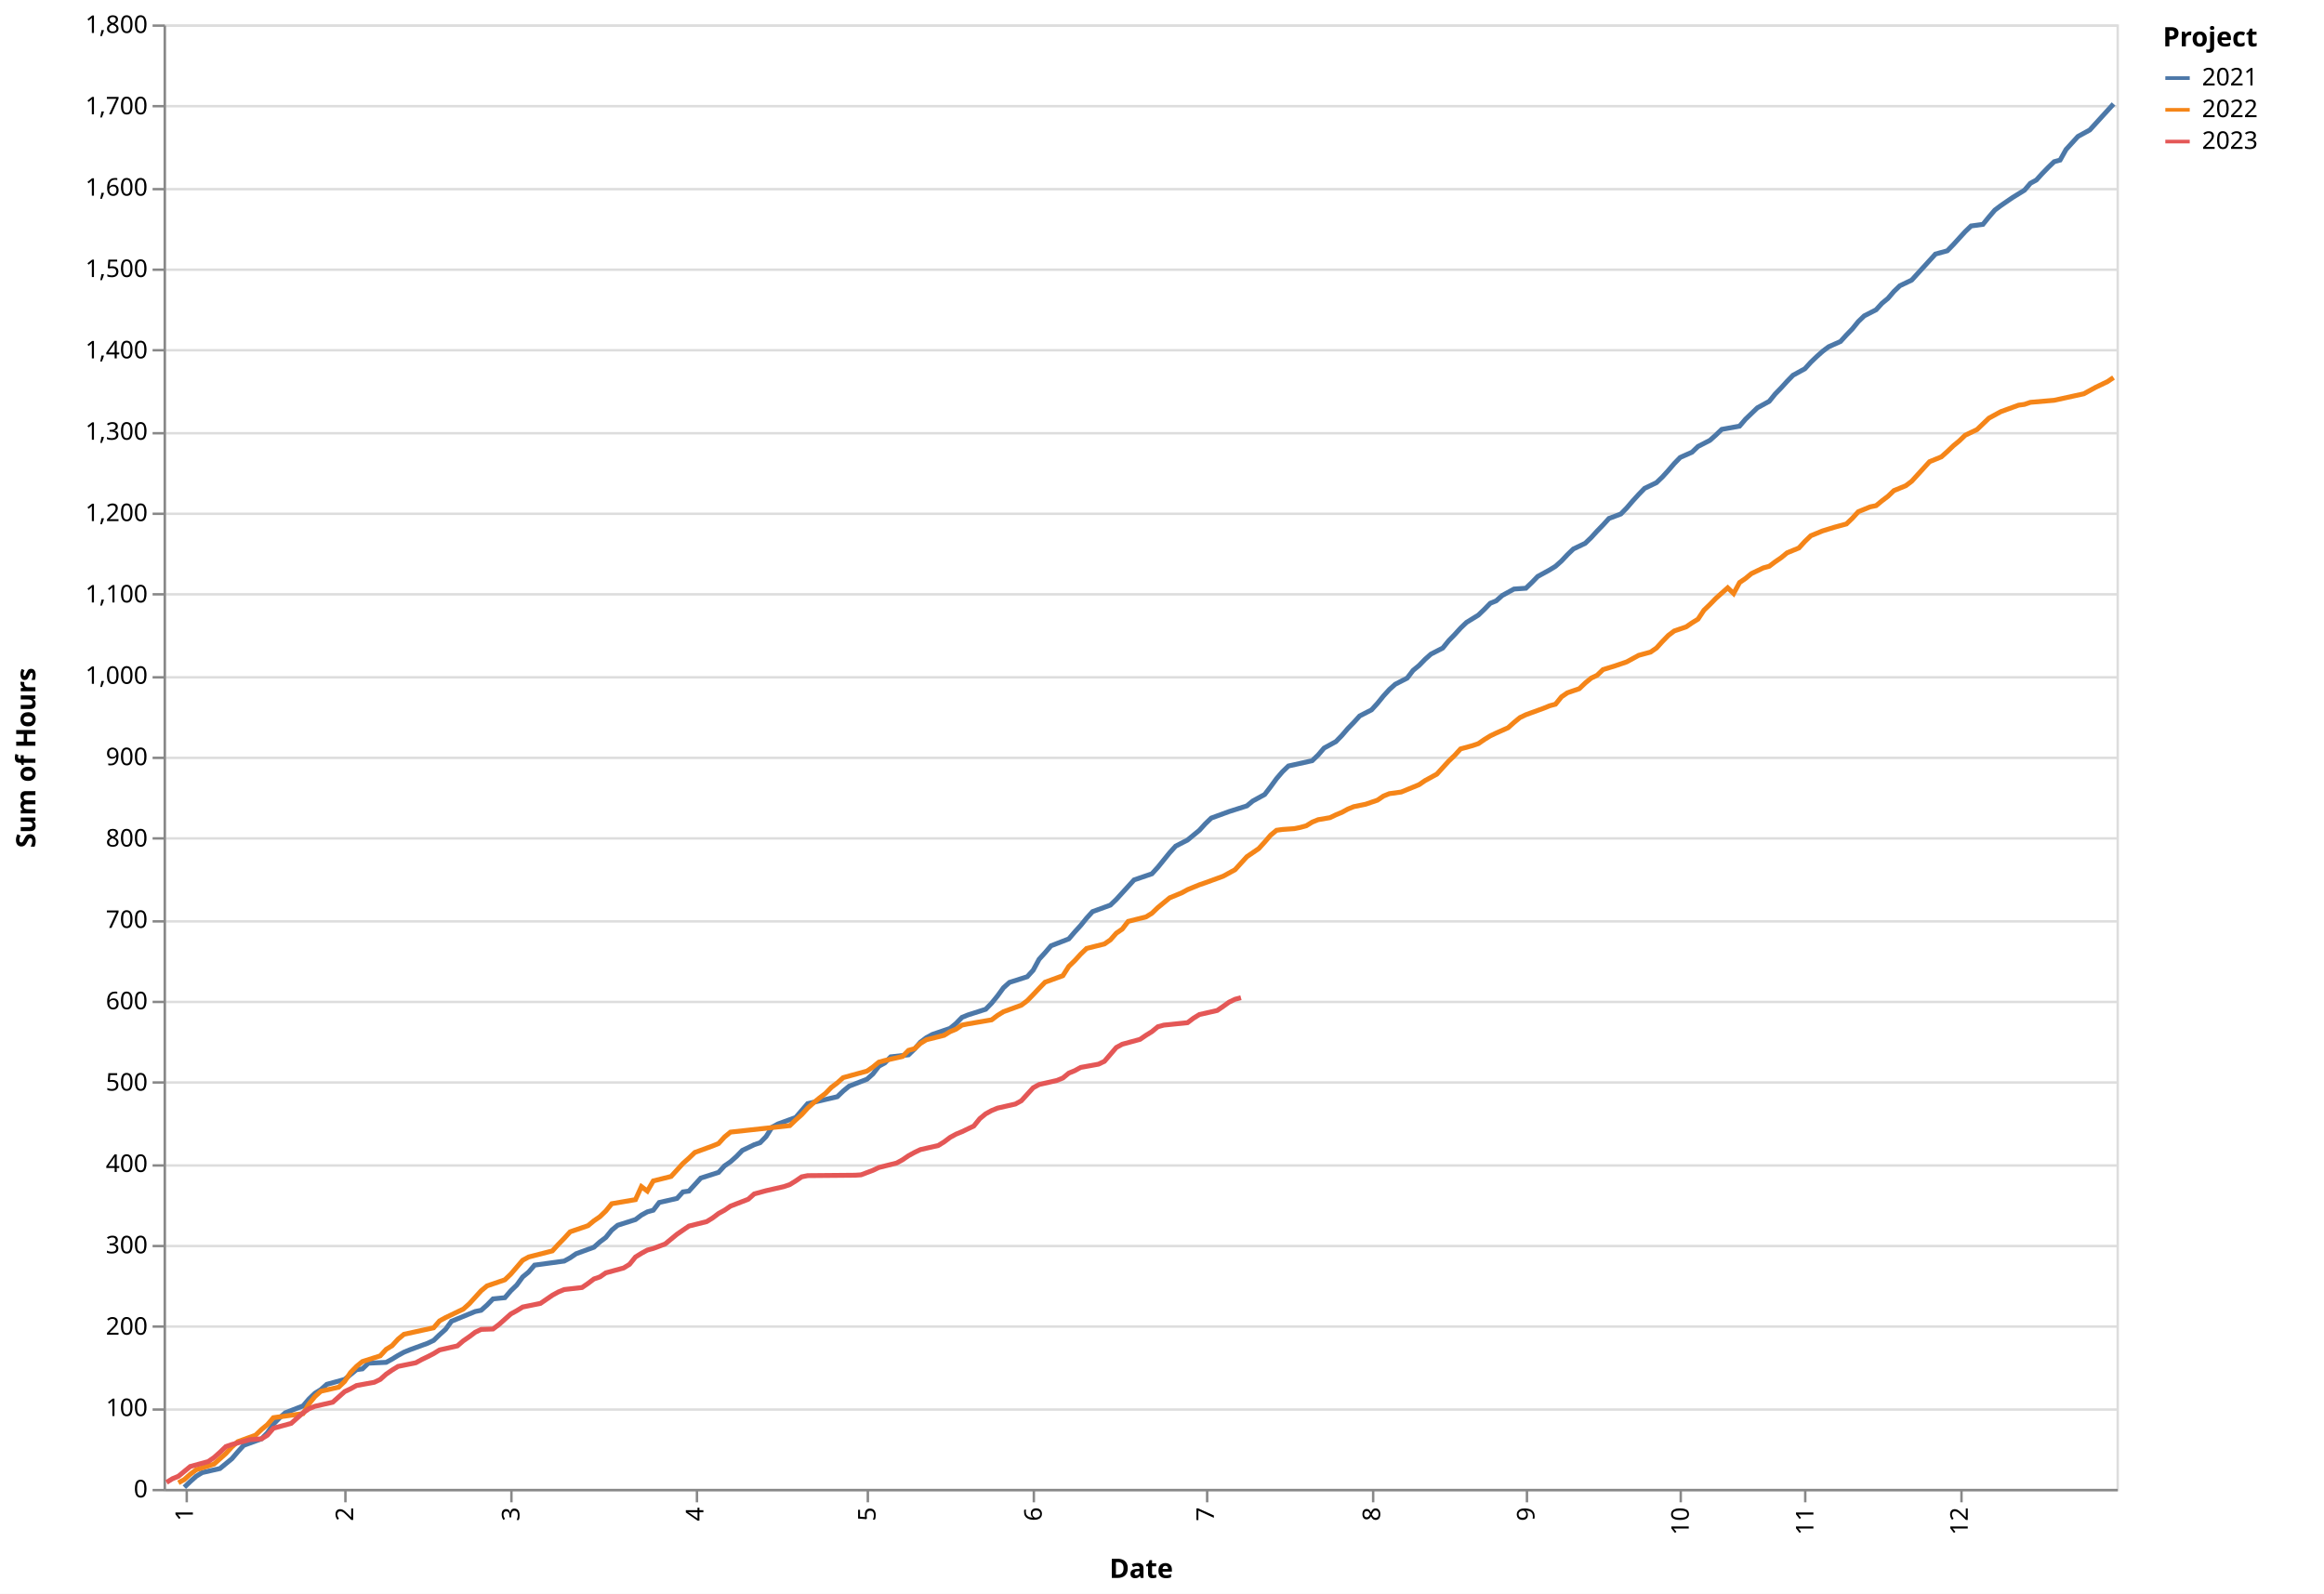
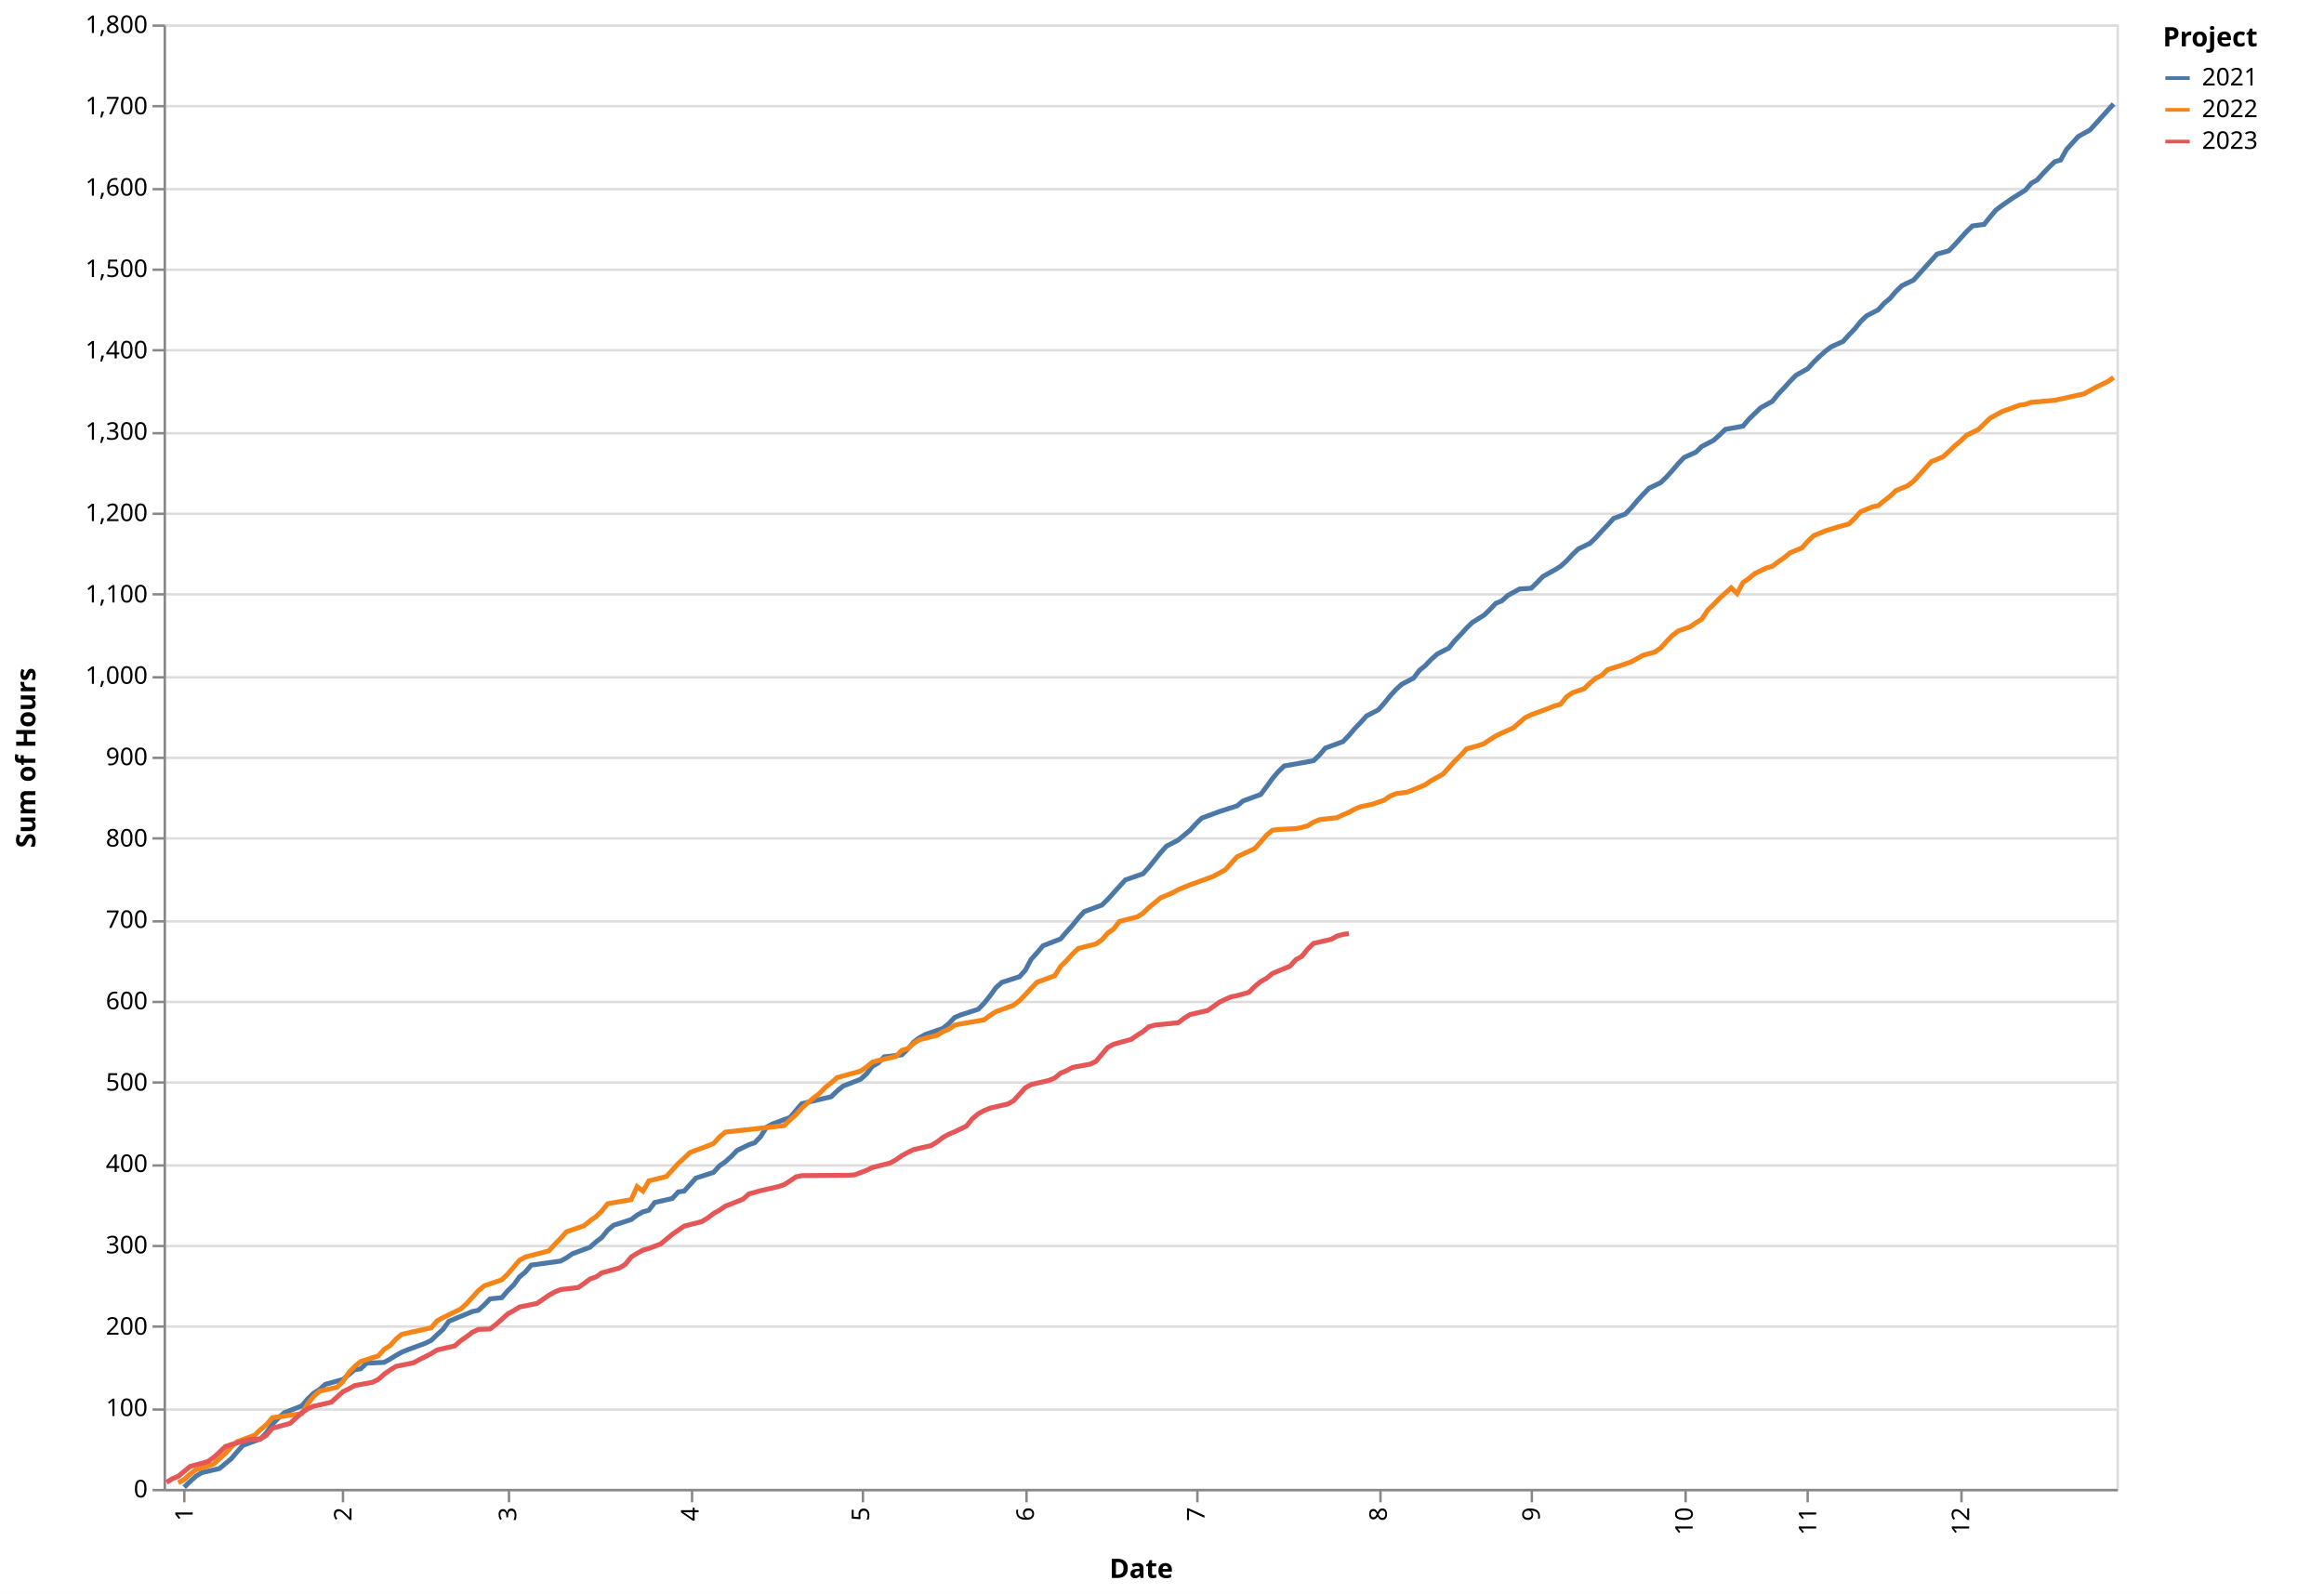
<svg xmlns="http://www.w3.org/2000/svg" class="marks" width="952" height="653" viewBox="0 0 952 653" version="1.1">
  <rect width="952" height="653" style="fill: white;" />
  <g transform="translate(67,10)">
    <g class="mark-group role-frame root">
      <g transform="translate(0,0)">
        <path class="background" d="M0.5,0.5h800v600h-800Z" style="fill: none; stroke: #ddd;" />
        <g>
          <g class="mark-group role-axis">
            <g transform="translate(0.5,0.5)">
              <path class="background" d="M0,0h0v0h0Z" style="pointer-events: none; fill: none;" />
              <g>
                <g class="mark-rule role-axis-grid" style="pointer-events: none;">
                  <line transform="translate(0,600)" x2="800" y2="0" style="fill: none; stroke: #ddd; stroke-width: 1; opacity: 1;" />
                  <line transform="translate(0,567)" x2="800" y2="0" style="fill: none; stroke: #ddd; stroke-width: 1; opacity: 1;" />
                  <line transform="translate(0,533)" x2="800" y2="0" style="fill: none; stroke: #ddd; stroke-width: 1; opacity: 1;" />
                  <line transform="translate(0,500)" x2="800" y2="0" style="fill: none; stroke: #ddd; stroke-width: 1; opacity: 1;" />
                  <line transform="translate(0,467)" x2="800" y2="0" style="fill: none; stroke: #ddd; stroke-width: 1; opacity: 1;" />
                  <line transform="translate(0,433)" x2="800" y2="0" style="fill: none; stroke: #ddd; stroke-width: 1; opacity: 1;" />
                  <line transform="translate(0,400)" x2="800" y2="0" style="fill: none; stroke: #ddd; stroke-width: 1; opacity: 1;" />
                  <line transform="translate(0,367)" x2="800" y2="0" style="fill: none; stroke: #ddd; stroke-width: 1; opacity: 1;" />
                  <line transform="translate(0,333)" x2="800" y2="0" style="fill: none; stroke: #ddd; stroke-width: 1; opacity: 1;" />
                  <line transform="translate(0,300)" x2="800" y2="0" style="fill: none; stroke: #ddd; stroke-width: 1; opacity: 1;" />
                  <line transform="translate(0,267)" x2="800" y2="0" style="fill: none; stroke: #ddd; stroke-width: 1; opacity: 1;" />
                  <line transform="translate(0,233)" x2="800" y2="0" style="fill: none; stroke: #ddd; stroke-width: 1; opacity: 1;" />
                  <line transform="translate(0,200)" x2="800" y2="0" style="fill: none; stroke: #ddd; stroke-width: 1; opacity: 1;" />
                  <line transform="translate(0,167)" x2="800" y2="0" style="fill: none; stroke: #ddd; stroke-width: 1; opacity: 1;" />
                  <line transform="translate(0,133)" x2="800" y2="0" style="fill: none; stroke: #ddd; stroke-width: 1; opacity: 1;" />
                  <line transform="translate(0,100)" x2="800" y2="0" style="fill: none; stroke: #ddd; stroke-width: 1; opacity: 1;" />
                  <line transform="translate(0,67)" x2="800" y2="0" style="fill: none; stroke: #ddd; stroke-width: 1; opacity: 1;" />
                  <line transform="translate(0,33)" x2="800" y2="0" style="fill: none; stroke: #ddd; stroke-width: 1; opacity: 1;" />
                  <line transform="translate(0,0)" x2="800" y2="0" style="fill: none; stroke: #ddd; stroke-width: 1; opacity: 1;" />
                </g>
              </g>
              <path class="foreground" d="" style="pointer-events: none; display: none; fill: none;" />
            </g>
          </g>
          <g class="mark-group role-axis">
            <g transform="translate(0.5,600.5)">
              <path class="background" d="M0,0h0v0h0Z" style="pointer-events: none; fill: none;" />
              <g>
                <g class="mark-rule role-axis-tick" style="pointer-events: none;">
-                   <line transform="translate(9,0)" x2="0" y2="5" style="fill: none; stroke: #888; stroke-width: 1; opacity: 1;" />
-                   <line transform="translate(74,0)" x2="0" y2="5" style="fill: none; stroke: #888; stroke-width: 1; opacity: 1;" />
-                   <line transform="translate(142,0)" x2="0" y2="5" style="fill: none; stroke: #888; stroke-width: 1; opacity: 1;" />
-                   <line transform="translate(218,0)" x2="0" y2="5" style="fill: none; stroke: #888; stroke-width: 1; opacity: 1;" />
-                   <line transform="translate(288,0)" x2="0" y2="5" style="fill: none; stroke: #888; stroke-width: 1; opacity: 1;" />
-                   <line transform="translate(356,0)" x2="0" y2="5" style="fill: none; stroke: #888; stroke-width: 1; opacity: 1;" />
-                   <line transform="translate(427,0)" x2="0" y2="5" style="fill: none; stroke: #888; stroke-width: 1; opacity: 1;" />
-                   <line transform="translate(495,0)" x2="0" y2="5" style="fill: none; stroke: #888; stroke-width: 1; opacity: 1;" />
-                   <line transform="translate(558,0)" x2="0" y2="5" style="fill: none; stroke: #888; stroke-width: 1; opacity: 1;" />
-                   <line transform="translate(621,0)" x2="0" y2="5" style="fill: none; stroke: #888; stroke-width: 1; opacity: 1;" />
-                   <line transform="translate(672,0)" x2="0" y2="5" style="fill: none; stroke: #888; stroke-width: 1; opacity: 1;" />
+                   <line transform="translate(8,0)" x2="0" y2="5" style="fill: none; stroke: #888; stroke-width: 1; opacity: 1;" />
+                   <line transform="translate(73,0)" x2="0" y2="5" style="fill: none; stroke: #888; stroke-width: 1; opacity: 1;" />
+                   <line transform="translate(141,0)" x2="0" y2="5" style="fill: none; stroke: #888; stroke-width: 1; opacity: 1;" />
+                   <line transform="translate(216,0)" x2="0" y2="5" style="fill: none; stroke: #888; stroke-width: 1; opacity: 1;" />
+                   <line transform="translate(286,0)" x2="0" y2="5" style="fill: none; stroke: #888; stroke-width: 1; opacity: 1;" />
+                   <line transform="translate(353,0)" x2="0" y2="5" style="fill: none; stroke: #888; stroke-width: 1; opacity: 1;" />
+                   <line transform="translate(423,0)" x2="0" y2="5" style="fill: none; stroke: #888; stroke-width: 1; opacity: 1;" />
+                   <line transform="translate(498,0)" x2="0" y2="5" style="fill: none; stroke: #888; stroke-width: 1; opacity: 1;" />
+                   <line transform="translate(560,0)" x2="0" y2="5" style="fill: none; stroke: #888; stroke-width: 1; opacity: 1;" />
+                   <line transform="translate(623,0)" x2="0" y2="5" style="fill: none; stroke: #888; stroke-width: 1; opacity: 1;" />
+                   <line transform="translate(673,0)" x2="0" y2="5" style="fill: none; stroke: #888; stroke-width: 1; opacity: 1;" />
                  <line transform="translate(736,0)" x2="0" y2="5" style="fill: none; stroke: #888; stroke-width: 1; opacity: 1;" />
                </g>
                <g class="mark-text role-axis-label" style="pointer-events: none;">
-                   <text text-anchor="end" transform="translate(8.510638,7) rotate(270) translate(0,3)" style="font-family: sans-serif; font-size: 10px; fill: #000; opacity: 1;">1</text>
-                   <text text-anchor="end" transform="translate(74.16413,7) rotate(270) translate(0,3)" style="font-family: sans-serif; font-size: 10px; fill: #000; opacity: 1;">2</text>
-                   <text text-anchor="end" transform="translate(142.2492,7) rotate(270) translate(0,3)" style="font-family: sans-serif; font-size: 10px; fill: #000; opacity: 1;">3</text>
-                   <text text-anchor="end" transform="translate(217.6292,7) rotate(270) translate(0,3)" style="font-family: sans-serif; font-size: 10px; fill: #000; opacity: 1;">4</text>
-                   <text text-anchor="end" transform="translate(288.1459,7) rotate(270) translate(0,3)" style="font-family: sans-serif; font-size: 10px; fill: #000; opacity: 1;">5</text>
-                   <text text-anchor="end" transform="translate(356.231,7) rotate(270) translate(0,3)" style="font-family: sans-serif; font-size: 10px; fill: #000; opacity: 1;">6</text>
-                   <text text-anchor="end" transform="translate(426.7477,7) rotate(270) translate(0,3)" style="font-family: sans-serif; font-size: 10px; fill: #000; opacity: 1;">7</text>
-                   <text text-anchor="end" transform="translate(494.8328,7) rotate(270) translate(0,3)" style="font-family: sans-serif; font-size: 10px; fill: #000; opacity: 1;">8</text>
-                   <text text-anchor="end" transform="translate(558.0547,7) rotate(270) translate(0,3)" style="font-family: sans-serif; font-size: 10px; fill: #000; opacity: 1;">9</text>
-                   <text text-anchor="end" transform="translate(621.2766,7) rotate(270) translate(0,3)" style="font-family: sans-serif; font-size: 10px; fill: #000; opacity: 1;">10</text>
-                   <text text-anchor="end" transform="translate(672.3404,7) rotate(270) translate(0,3)" style="font-family: sans-serif; font-size: 10px; fill: #000; opacity: 1;">11</text>
-                   <text text-anchor="end" transform="translate(735.5623,7) rotate(270) translate(0,3)" style="font-family: sans-serif; font-size: 10px; fill: #000; opacity: 1;">12</text>
+                   <text text-anchor="end" transform="translate(8.433735,7) rotate(270) translate(0,3)" style="font-family: sans-serif; font-size: 10px; fill: #000; opacity: 1;">1</text>
+                   <text text-anchor="end" transform="translate(73.49398,7) rotate(270) translate(0,3)" style="font-family: sans-serif; font-size: 10px; fill: #000; opacity: 1;">2</text>
+                   <text text-anchor="end" transform="translate(140.9639,7) rotate(270) translate(0,3)" style="font-family: sans-serif; font-size: 10px; fill: #000; opacity: 1;">3</text>
+                   <text text-anchor="end" transform="translate(215.6627,7) rotate(270) translate(0,3)" style="font-family: sans-serif; font-size: 10px; fill: #000; opacity: 1;">4</text>
+                   <text text-anchor="end" transform="translate(285.5422,7) rotate(270) translate(0,3)" style="font-family: sans-serif; font-size: 10px; fill: #000; opacity: 1;">5</text>
+                   <text text-anchor="end" transform="translate(353.012,7) rotate(270) translate(0,3)" style="font-family: sans-serif; font-size: 10px; fill: #000; opacity: 1;">6</text>
+                   <text text-anchor="end" transform="translate(422.8916,7) rotate(270) translate(0,3)" style="font-family: sans-serif; font-size: 10px; fill: #000; opacity: 1;">7</text>
+                   <text text-anchor="end" transform="translate(497.5904,7) rotate(270) translate(0,3)" style="font-family: sans-serif; font-size: 10px; fill: #000; opacity: 1;">8</text>
+                   <text text-anchor="end" transform="translate(560.241,7) rotate(270) translate(0,3)" style="font-family: sans-serif; font-size: 10px; fill: #000; opacity: 1;">9</text>
+                   <text text-anchor="end" transform="translate(622.8916,7) rotate(270) translate(0,3)" style="font-family: sans-serif; font-size: 10px; fill: #000; opacity: 1;">10</text>
+                   <text text-anchor="end" transform="translate(673.494,7) rotate(270) translate(0,3)" style="font-family: sans-serif; font-size: 10px; fill: #000; opacity: 1;">11</text>
+                   <text text-anchor="end" transform="translate(736.1446,7) rotate(270) translate(0,3)" style="font-family: sans-serif; font-size: 10px; fill: #000; opacity: 1;">12</text>
                </g>
                <g class="mark-rule role-axis-domain" style="pointer-events: none;">
                  <line transform="translate(0,0)" x2="800" y2="0" style="fill: none; stroke: #888; stroke-width: 1; opacity: 1;" />
                </g>
                <g class="mark-text role-axis-title" style="pointer-events: none;">
                  <text text-anchor="middle" transform="translate(400,36)" style="font-family: sans-serif; font-size: 11px; font-weight: bold; fill: #000; opacity: 1;">Date</text>
                </g>
              </g>
              <path class="foreground" d="" style="pointer-events: none; display: none; fill: none;" />
            </g>
          </g>
          <g class="mark-group role-axis">
            <g transform="translate(0.5,0.5)">
              <path class="background" d="M0,0h0v0h0Z" style="pointer-events: none; fill: none;" />
              <g>
                <g class="mark-rule role-axis-tick" style="pointer-events: none;">
                  <line transform="translate(0,600)" x2="-5" y2="0" style="fill: none; stroke: #888; stroke-width: 1; opacity: 1;" />
                  <line transform="translate(0,567)" x2="-5" y2="0" style="fill: none; stroke: #888; stroke-width: 1; opacity: 1;" />
                  <line transform="translate(0,533)" x2="-5" y2="0" style="fill: none; stroke: #888; stroke-width: 1; opacity: 1;" />
                  <line transform="translate(0,500)" x2="-5" y2="0" style="fill: none; stroke: #888; stroke-width: 1; opacity: 1;" />
                  <line transform="translate(0,467)" x2="-5" y2="0" style="fill: none; stroke: #888; stroke-width: 1; opacity: 1;" />
                  <line transform="translate(0,433)" x2="-5" y2="0" style="fill: none; stroke: #888; stroke-width: 1; opacity: 1;" />
                  <line transform="translate(0,400)" x2="-5" y2="0" style="fill: none; stroke: #888; stroke-width: 1; opacity: 1;" />
                  <line transform="translate(0,367)" x2="-5" y2="0" style="fill: none; stroke: #888; stroke-width: 1; opacity: 1;" />
                  <line transform="translate(0,333)" x2="-5" y2="0" style="fill: none; stroke: #888; stroke-width: 1; opacity: 1;" />
                  <line transform="translate(0,300)" x2="-5" y2="0" style="fill: none; stroke: #888; stroke-width: 1; opacity: 1;" />
                  <line transform="translate(0,267)" x2="-5" y2="0" style="fill: none; stroke: #888; stroke-width: 1; opacity: 1;" />
                  <line transform="translate(0,233)" x2="-5" y2="0" style="fill: none; stroke: #888; stroke-width: 1; opacity: 1;" />
                  <line transform="translate(0,200)" x2="-5" y2="0" style="fill: none; stroke: #888; stroke-width: 1; opacity: 1;" />
                  <line transform="translate(0,167)" x2="-5" y2="0" style="fill: none; stroke: #888; stroke-width: 1; opacity: 1;" />
                  <line transform="translate(0,133)" x2="-5" y2="0" style="fill: none; stroke: #888; stroke-width: 1; opacity: 1;" />
                  <line transform="translate(0,100)" x2="-5" y2="0" style="fill: none; stroke: #888; stroke-width: 1; opacity: 1;" />
                  <line transform="translate(0,67)" x2="-5" y2="0" style="fill: none; stroke: #888; stroke-width: 1; opacity: 1;" />
                  <line transform="translate(0,33)" x2="-5" y2="0" style="fill: none; stroke: #888; stroke-width: 1; opacity: 1;" />
                  <line transform="translate(0,0)" x2="-5" y2="0" style="fill: none; stroke: #888; stroke-width: 1; opacity: 1;" />
                </g>
                <g class="mark-text role-axis-label" style="pointer-events: none;">
                  <text text-anchor="end" transform="translate(-7,603)" style="font-family: sans-serif; font-size: 10px; fill: #000; opacity: 1;">0</text>
                  <text text-anchor="end" transform="translate(-7,569.6667)" style="font-family: sans-serif; font-size: 10px; fill: #000; opacity: 1;">100</text>
                  <text text-anchor="end" transform="translate(-7,536.3333)" style="font-family: sans-serif; font-size: 10px; fill: #000; opacity: 1;">200</text>
                  <text text-anchor="end" transform="translate(-7,503)" style="font-family: sans-serif; font-size: 10px; fill: #000; opacity: 1;">300</text>
                  <text text-anchor="end" transform="translate(-7,469.6667)" style="font-family: sans-serif; font-size: 10px; fill: #000; opacity: 1;">400</text>
                  <text text-anchor="end" transform="translate(-7,436.3333)" style="font-family: sans-serif; font-size: 10px; fill: #000; opacity: 1;">500</text>
                  <text text-anchor="end" transform="translate(-7,403)" style="font-family: sans-serif; font-size: 10px; fill: #000; opacity: 1;">600</text>
                  <text text-anchor="end" transform="translate(-7,369.6667)" style="font-family: sans-serif; font-size: 10px; fill: #000; opacity: 1;">700</text>
                  <text text-anchor="end" transform="translate(-7,336.3333)" style="font-family: sans-serif; font-size: 10px; fill: #000; opacity: 1;">800</text>
                  <text text-anchor="end" transform="translate(-7,303)" style="font-family: sans-serif; font-size: 10px; fill: #000; opacity: 1;">900</text>
                  <text text-anchor="end" transform="translate(-7,269.6667)" style="font-family: sans-serif; font-size: 10px; fill: #000; opacity: 1;">1,000</text>
                  <text text-anchor="end" transform="translate(-7,236.3333)" style="font-family: sans-serif; font-size: 10px; fill: #000; opacity: 1;">1,100</text>
                  <text text-anchor="end" transform="translate(-7,203)" style="font-family: sans-serif; font-size: 10px; fill: #000; opacity: 1;">1,200</text>
                  <text text-anchor="end" transform="translate(-7,169.6667)" style="font-family: sans-serif; font-size: 10px; fill: #000; opacity: 1;">1,300</text>
                  <text text-anchor="end" transform="translate(-7,136.3333)" style="font-family: sans-serif; font-size: 10px; fill: #000; opacity: 1;">1,400</text>
                  <text text-anchor="end" transform="translate(-7,103)" style="font-family: sans-serif; font-size: 10px; fill: #000; opacity: 1;">1,500</text>
                  <text text-anchor="end" transform="translate(-7,69.66667)" style="font-family: sans-serif; font-size: 10px; fill: #000; opacity: 1;">1,600</text>
                  <text text-anchor="end" transform="translate(-7,36.33333)" style="font-family: sans-serif; font-size: 10px; fill: #000; opacity: 1;">1,700</text>
                  <text text-anchor="end" transform="translate(-7,3)" style="font-family: sans-serif; font-size: 10px; fill: #000; opacity: 1;">1,800</text>
                </g>
                <g class="mark-rule role-axis-domain" style="pointer-events: none;">
                  <line transform="translate(0,600)" x2="0" y2="-600" style="fill: none; stroke: #888; stroke-width: 1; opacity: 1;" />
                </g>
                <g class="mark-text role-axis-title" style="pointer-events: none;">
                  <text text-anchor="middle" transform="translate(-51,300) rotate(-90) translate(0,-2)" style="font-family: sans-serif; font-size: 11px; font-weight: bold; fill: #000; opacity: 1;">Sum of Hours</text>
                </g>
              </g>
              <path class="foreground" d="" style="pointer-events: none; display: none; fill: none;" />
            </g>
          </g>
          <g class="mark-group role-scope pathgroup">
            <g transform="translate(0,0)">
              <path class="background" d="M0,0h800v600h-800Z" style="fill: none;" />
              <g>
                <g class="mark-line role-mark marks">
-                   <path d="M8.511,599.333L10.942,597L13.374,594.833L15.805,593.333L23.1,591.667L25.532,589.667L27.964,587.667L30.395,584.833L32.827,582.167L40.122,579.5L42.553,577L44.985,573.5L47.416,571L49.848,568.833L57.143,566L59.574,563.167L62.006,560.833L64.438,559.333L66.869,557.167L74.164,555.167L76.596,553.167L79.027,551.167L81.459,550.833L83.891,548.5L91.185,548.167L93.617,546.833L96.049,545.333L98.48,544L100.912,543L108.207,540.333L110.638,539.167L113.07,536.833L115.502,534.667L117.933,531.333L125.228,528.333L127.66,527.333L130.091,526.833L132.523,524.667L134.954,522.167L139.818,521.667L142.249,518.833L144.681,516.5L147.112,513.167L149.544,511.167L151.976,508.333L164.134,506.667L166.565,505.333L168.997,503.667L176.292,501L178.723,498.833L181.155,497L183.587,494L186.018,492L193.313,489.667L195.745,487.833L198.176,486.5L200.608,485.833L203.04,482.667L210.334,481L212.766,478.333L215.198,478L217.629,475.333L220.061,472.667L227.356,470.333L229.787,467.667L232.219,466L234.65,463.833L237.082,461.333L241.945,459L244.377,458.167L246.809,455.667L249.24,451.833L251.672,450.5L258.967,447.833L261.398,445L263.83,442.167L275.988,439.333L278.419,437L280.851,435L288.146,432.167L290.578,430L293.009,426.833L295.441,425.5L297.872,423L305.167,422.167L307.599,419.833L310.03,417L312.462,415.167L314.894,413.833L322.188,411.333L324.62,409.333L327.052,406.833L329.483,405.833L336.778,403.5L339.21,401L341.641,398L344.073,394.667L346.505,392.5L353.799,390.167L356.231,387.5L358.663,383L361.094,380.333L363.526,377.5L370.821,374.667L373.252,371.833L375.684,369.167L378.116,366.167L380.547,363.5L387.842,360.833L390.274,358.5L392.705,355.833L395.137,353.167L397.568,350.5L404.863,348L407.295,345.333L409.726,342.333L412.158,339.333L414.59,336.667L419.453,334.167L421.884,332.167L424.316,330.167L426.748,327.5L429.179,325.167L436.474,322.5L443.769,320.167L446.201,318.167L451.064,315.5L453.495,312.333L455.927,309L458.359,306.167L460.79,303.833L470.517,301.667L472.948,299.333L475.38,296.5L480.243,293.833L482.675,291.333L485.106,288.5L487.538,286L489.97,283.333L494.833,280.833L497.264,278.167L499.696,275.167L502.128,272.5L504.559,270.333L509.422,267.833L511.854,264.667L514.286,262.667L516.717,260.167L519.149,258L524.012,255.5L526.444,252.5L528.875,250L531.307,247.333L533.739,245L538.602,242L541.033,239.667L543.465,237.167L545.897,236.167L548.328,234L553.191,231.333L558.055,231L560.486,228.667L562.918,226.167L567.781,223.5L570.213,222L572.644,219.833L575.076,217.25L577.508,214.917L582.371,212.583L584.802,210.25L587.234,207.583L589.666,205.083L592.097,202.417L596.96,200.583L599.392,198.083L601.824,195.25L604.255,192.583L606.687,190.083L611.55,187.75L613.982,185.417L616.413,182.75L618.845,179.917L621.277,177.417L626.14,175.25L628.571,172.917L633.435,170.417L635.866,168.25L638.298,165.917L645.593,164.583L648.024,161.75L650.456,159.417L652.888,157.083L657.751,154.417L660.182,151.417L662.614,148.917L665.046,146.25L667.477,143.75L672.34,141.083L674.772,138.417L677.204,136.083L679.635,133.917L682.067,132.083L686.93,129.917L689.362,127.25L691.793,124.75L694.225,121.75L696.657,119.417L701.52,116.917L703.951,114.25L706.383,112.25L708.815,109.417L711.246,107.083L716.109,104.75L718.541,102.083L720.973,99.417L723.404,96.75L725.836,94.083L730.699,92.75L733.131,90.25L735.562,87.583L737.994,84.917L740.426,82.583L745.289,81.917L747.72,78.917L750.152,76.083L752.584,74.25L755.015,72.583L757.447,70.917L762.31,67.917L764.742,65.083L767.173,63.75L769.605,61.083L772.036,58.583L774.468,56.25L776.9,55.583L779.331,51.25L781.763,48.583L784.195,45.917L789.058,43.25L791.489,40.583L793.921,37.917L796.353,35.25L798.784,32.583" style="fill: none; stroke: #4c78a8; stroke-width: 2;" />
+                   <path d="M8.434,599.333L10.843,597L13.253,594.833L15.663,593.333L22.892,591.667L25.301,589.667L27.711,587.667L30.12,584.833L32.53,582.167L39.759,579.5L42.169,577L44.578,573.5L46.988,571L49.398,568.833L56.627,566L59.036,563.167L61.446,560.833L63.855,559.333L66.265,557.167L73.494,555.167L75.904,553.167L78.313,551.167L80.723,550.833L83.133,548.5L90.361,548.167L92.771,546.833L95.181,545.333L97.59,544L100,543L107.229,540.333L109.639,539.167L112.048,536.833L114.458,534.667L116.867,531.333L124.096,528.333L126.506,527.333L128.916,526.833L131.325,524.667L133.735,522.167L138.554,521.667L140.964,518.833L143.373,516.5L145.783,513.167L148.193,511.167L150.602,508.333L162.651,506.667L165.06,505.333L167.47,503.667L174.699,501L177.108,498.833L179.518,497L181.928,494L184.337,492L191.566,489.667L193.976,487.833L196.386,486.5L198.795,485.833L201.205,482.667L208.434,481L210.843,478.333L213.253,478L215.663,475.333L218.072,472.667L225.301,470.333L227.711,467.667L230.12,466L232.53,463.833L234.94,461.333L239.759,459L242.169,458.167L244.578,455.667L246.988,451.833L249.398,450.5L256.627,447.833L259.036,445L261.446,442.167L273.494,439.333L275.904,437L278.313,435L285.542,432.167L287.952,430L290.361,426.833L292.771,425.5L295.181,423L302.41,422.167L304.819,419.833L307.229,417L309.639,415.167L312.048,413.833L319.277,411.333L321.687,409.333L324.096,406.833L326.506,405.833L333.735,403.5L336.145,401L338.554,398L340.964,394.667L343.373,392.5L350.602,390.167L353.012,387.5L355.422,383L357.831,380.333L360.241,377.5L367.47,374.667L369.88,371.833L372.289,369.167L374.699,366.167L377.108,363.5L384.337,360.833L386.747,358.5L389.157,355.833L391.566,353.167L393.976,350.5L401.205,348L403.614,345.333L406.024,342.333L408.434,339.333L410.843,336.667L415.663,334.167L418.072,332.167L420.482,330.167L422.892,327.5L425.301,325.167L432.53,322.5L439.759,320.167L442.169,318.167L449.398,315.5L451.807,312.333L454.217,309L456.627,306.167L459.036,303.833L471.084,301.667L473.494,299.333L475.904,296.5L483.133,293.833L485.542,291.333L487.952,288.5L490.361,286L492.771,283.333L497.59,280.833L500,278.167L502.41,275.167L504.819,272.5L507.229,270.333L512.048,267.833L514.458,264.667L516.867,262.667L519.277,260.167L521.687,258L526.506,255.5L528.916,252.5L531.325,250L533.735,247.333L536.145,245L540.964,242L543.373,239.667L545.783,237.167L548.193,236.167L550.602,234L555.422,231.333L560.241,231L562.651,228.667L565.06,226.167L569.88,223.5L572.289,222L574.699,219.833L577.108,217.25L579.518,214.917L584.337,212.583L586.747,210.25L589.157,207.583L591.566,205.083L593.976,202.417L598.795,200.583L601.205,198.083L603.614,195.25L606.024,192.583L608.434,190.083L613.253,187.75L615.663,185.417L618.072,182.75L620.482,179.917L622.892,177.417L627.711,175.25L630.12,172.917L634.94,170.417L637.349,168.25L639.759,165.917L646.988,164.583L649.398,161.75L651.807,159.417L654.217,157.083L659.036,154.417L661.446,151.417L663.855,148.917L666.265,146.25L668.675,143.75L673.494,141.083L675.904,138.417L678.313,136.083L680.723,133.917L683.133,132.083L687.952,129.917L690.361,127.25L692.771,124.75L695.181,121.75L697.59,119.417L702.41,116.917L704.819,114.25L707.229,112.25L709.639,109.417L712.048,107.083L716.867,104.75L719.277,102.083L721.687,99.417L724.096,96.75L726.506,94.083L731.325,92.75L733.735,90.25L736.145,87.583L738.554,84.917L740.964,82.583L745.783,81.917L748.193,78.917L750.602,76.083L753.012,74.25L755.422,72.583L757.831,70.917L762.651,67.917L765.06,65.083L767.47,63.75L769.88,61.083L772.289,58.583L774.699,56.25L777.108,55.583L779.518,51.25L781.928,48.583L784.337,45.917L789.157,43.25L791.566,40.583L793.976,37.917L796.386,35.25L798.795,32.583" style="fill: none; stroke: #4c78a8; stroke-width: 2;" />
                </g>
              </g>
              <path class="foreground" d="" style="display: none; fill: none;" />
            </g>
            <g transform="translate(0,0)">
              <path class="background" d="M0,0h800v600h-800Z" style="fill: none;" />
              <g>
                <g class="mark-line role-mark marks">
-                   <path d="M6.079,597.5L8.511,596.167L10.942,594L13.374,592.167L20.669,589.833L23.1,587.667L25.532,585.5L27.964,582.833L30.395,580.667L37.69,578L40.122,575.667L42.553,573.667L44.985,570.833L57.143,569.167L59.574,565.167L62.006,562.167L64.438,560L71.733,558.333L74.164,556L76.596,552.333L79.027,549.833L81.459,547.833L88.754,545.5L91.185,542.833L93.617,541.333L96.049,538.667L98.48,536.667L110.638,534L113.07,531.167L115.502,529.833L122.796,526.333L125.228,524.167L127.66,521.5L130.091,518.833L132.523,516.833L139.818,514.333L142.249,512L144.681,509.167L147.112,506.333L149.544,505L159.271,502.5L161.702,499.833L164.134,497.333L166.565,494.667L173.86,492.167L176.292,490.167L178.723,488.5L181.155,486.167L183.587,483.167L193.313,481.5L195.745,476.167L198.176,478L200.608,473.833L207.903,472L210.334,469.333L212.766,466.667L215.198,464.5L217.629,462.167L224.924,459.5L227.356,458.5L229.787,455.833L232.219,453.833L256.535,451.167L258.967,448.833L261.398,446.667L263.83,444L266.261,441.833L268.693,439.833L271.125,438L273.556,435.5L275.988,433.667L278.419,431.5L288.146,428.833L290.578,427.167L293.009,425.167L295.441,424.5L302.736,422.833L305.167,420.333L307.599,419.667L310.03,417.5L312.462,416L319.757,414.167L322.188,412.667L324.62,411.667L327.052,410L329.483,409.5L339.21,407.833L341.641,406L344.073,404.5L351.368,401.833L353.799,400L356.231,397.5L358.663,394.917L361.094,392.417L368.389,389.75L370.821,385.917L373.252,383.583L375.684,380.917L378.116,378.583L385.41,376.75L387.842,375.083L390.274,372.333L392.705,370.667L395.137,367.5L402.432,365.667L404.863,364.167L407.295,361.833L409.726,359.833L412.158,357.833L417.021,355.833L419.453,354.5L424.316,352.5L426.748,351.667L434.043,349L438.906,346.333L441.337,343.667L443.769,341L448.632,337.667L451.064,335L453.495,332.167L455.927,330.167L458.359,329.833L463.222,329.5L465.653,329L468.085,328.333L470.517,326.833L472.948,325.833L477.812,325L480.243,323.833L482.675,322.833L485.106,321.5L487.538,320.5L492.401,319.5L497.264,317.833L499.696,316.167L502.128,315.167L506.991,314.5L509.422,313.5L511.854,312.5L514.286,311.5L516.717,309.833L521.581,307.167L524.012,304.5L526.444,301.833L528.875,299.5L531.307,296.833L536.17,295.5L538.602,294.667L541.033,293L543.465,291.5L545.897,290.333L550.76,288.167L553.191,286L555.623,284L558.055,282.833L565.35,280.167L567.781,279.167L570.213,278.5L572.644,275.5L575.076,273.833L579.939,272.167L582.371,269.833L584.802,267.833L587.234,266.667L589.666,264.333L594.529,262.833L596.96,262L599.392,261.167L601.824,259.833L604.255,258.5L609.119,257.167L611.55,255.5L613.982,252.833L616.413,250.333L618.845,248.5L623.708,246.833L626.14,245.167L628.571,243.667L631.003,240L633.435,237.667L635.866,235.167L640.729,230.833L643.161,233.167L645.593,228.667L648.024,227L650.456,225L655.319,222.667L657.751,222L660.182,220.167L662.614,218.5L665.046,216.5L669.909,214.5L672.34,211.833L674.772,209.5L679.635,207.5L684.498,206L689.362,204.667L691.793,202.333L694.225,199.667L699.088,197.667L701.52,197.167L703.951,195.167L706.383,193.333L708.815,191L713.678,189L716.109,187.167L718.541,184.5L720.973,181.833L723.404,179.167L728.267,177.167L730.699,175L733.131,172.667L735.562,170.667L737.994,168.333L742.857,166L745.289,163.667L747.72,161.333L752.584,158.667L759.878,156L762.31,155.667L764.742,154.833L774.468,154L786.626,151.333L791.489,148.667L796.353,146.333L798.784,144.667" style="fill: none; stroke: #f58518; stroke-width: 2;" />
+                   <path d="M6.024,597.5L8.434,596.167L10.843,594L13.253,592.167L20.482,589.833L22.892,587.667L25.301,585.5L27.711,582.833L30.12,580.667L37.349,578L39.759,575.667L42.169,573.667L44.578,570.833L56.627,569.167L59.036,565.167L61.446,562.167L63.855,560L71.084,558.333L73.494,556L75.904,552.333L78.313,549.833L80.723,547.833L87.952,545.5L90.361,542.833L92.771,541.333L95.181,538.667L97.59,536.667L109.639,534L112.048,531.167L114.458,529.833L121.687,526.333L124.096,524.167L126.506,521.5L128.916,518.833L131.325,516.833L138.554,514.333L140.964,512L143.373,509.167L145.783,506.333L148.193,505L157.831,502.5L160.241,499.833L162.651,497.333L165.06,494.667L172.289,492.167L174.699,490.167L177.108,488.5L179.518,486.167L181.928,483.167L191.566,481.5L193.976,476.167L196.386,478L198.795,473.833L206.024,472L208.434,469.333L210.843,466.667L213.253,464.5L215.663,462.167L222.892,459.5L225.301,458.5L227.711,455.833L230.12,453.833L254.217,451.167L256.627,448.833L259.036,446.667L261.446,444L263.855,441.833L266.265,439.833L268.675,438L271.084,435.5L273.494,433.667L275.904,431.5L285.542,428.833L287.952,427.167L290.361,425.167L292.771,424.5L300,422.833L302.41,420.333L304.819,419.667L307.229,417.5L309.639,416L316.867,414.167L319.277,412.667L321.687,411.667L324.096,410L326.506,409.5L336.145,407.833L338.554,406L340.964,404.5L348.193,401.833L350.602,400L353.012,397.5L355.422,394.917L357.831,392.417L365.06,389.75L367.47,385.917L369.88,383.583L372.289,380.917L374.699,378.583L381.928,376.75L384.337,375.083L386.747,372.333L389.157,370.667L391.566,367.5L398.795,365.667L401.205,364.167L403.614,361.833L406.024,359.833L408.434,357.833L413.253,355.833L415.663,354.5L420.482,352.5L422.892,351.667L430.12,349L434.94,346.333L437.349,343.667L439.759,341L446.988,337.667L449.398,335L451.807,332.167L454.217,330.167L456.627,329.833L463.855,329.5L466.265,329L468.675,328.333L471.084,326.833L473.494,325.833L480.723,325L483.133,323.833L485.542,322.833L487.952,321.5L490.361,320.5L495.181,319.5L500,317.833L502.41,316.167L504.819,315.167L509.639,314.5L512.048,313.5L514.458,312.5L516.867,311.5L519.277,309.833L524.096,307.167L526.506,304.5L528.916,301.833L531.325,299.5L533.735,296.833L538.554,295.5L540.964,294.667L543.373,293L545.783,291.5L548.193,290.333L553.012,288.167L555.422,286L557.831,284L560.241,282.833L567.47,280.167L569.88,279.167L572.289,278.5L574.699,275.5L577.108,273.833L581.928,272.167L584.337,269.833L586.747,267.833L589.157,266.667L591.566,264.333L596.386,262.833L598.795,262L601.205,261.167L603.614,259.833L606.024,258.5L610.843,257.167L613.253,255.5L615.663,252.833L618.072,250.333L620.482,248.5L625.301,246.833L627.711,245.167L630.12,243.667L632.53,240L634.94,237.667L637.349,235.167L642.169,230.833L644.578,233.167L646.988,228.667L649.398,227L651.807,225L656.627,222.667L659.036,222L661.446,220.167L663.855,218.5L666.265,216.5L671.084,214.5L673.494,211.833L675.904,209.5L680.723,207.5L685.542,206L690.361,204.667L692.771,202.333L695.181,199.667L700,197.667L702.41,197.167L704.819,195.167L707.229,193.333L709.639,191L714.458,189L716.867,187.167L719.277,184.5L721.687,181.833L724.096,179.167L728.916,177.167L731.325,175L733.735,172.667L736.145,170.667L738.554,168.333L743.373,166L745.783,163.667L748.193,161.333L753.012,158.667L760.241,156L762.651,155.667L765.06,154.833L774.699,154L786.747,151.333L791.566,148.667L796.386,146.333L798.795,144.667" style="fill: none; stroke: #f58518; stroke-width: 2;" />
                </g>
              </g>
              <path class="foreground" d="" style="display: none; fill: none;" />
            </g>
            <g transform="translate(0,0)">
              <path class="background" d="M0,0h800v600h-800Z" style="fill: none;" />
              <g>
                <g class="mark-line role-mark marks">
-                   <path d="M1.216,597.333L3.647,595.833L6.079,594.833L8.511,592.833L10.942,590.833L18.237,588.833L20.669,587.167L23.1,585L25.532,582.667L27.964,581.833L35.258,579.833L40.122,579.5L42.553,578L44.985,575.167L52.28,573.167L54.711,571L57.143,568.833L59.574,567.167L62.006,566.167L69.301,564.5L71.733,562.333L74.164,560.167L76.596,559L79.027,557.667L86.322,556.333L88.754,555.167L91.185,553L93.617,551.333L96.049,549.833L103.343,548.333L105.775,547L108.207,545.833L110.638,544.583L113.07,543.083L120.365,541.417L122.796,539.333L125.228,537.667L127.66,535.833L130.091,534.667L134.954,534.5L137.386,532.667L139.818,530.5L142.249,528.333L144.681,527L147.112,525.5L154.407,524L156.839,522.333L159.271,520.667L161.702,519.333L164.134,518.333L171.429,517.5L173.86,515.833L176.292,514L178.723,513.167L181.155,511.5L188.45,509.5L190.881,508L193.313,505L195.745,503.5L198.176,502.167L200.608,501.5L205.471,499.667L207.903,497.667L210.334,495.667L212.766,494L215.198,492.333L222.492,490.5L224.924,489L227.356,487.167L229.787,485.833L232.219,484.167L239.514,481.333L241.945,479.167L246.809,477.833L254.103,476.167L256.535,475.333L258.967,473.833L261.398,472.167L263.83,471.667L283.283,471.5L285.714,471.333L290.578,469.5L293.009,468.333L300.304,466.5L302.736,465.167L305.167,463.5L307.599,462.167L310.03,461L317.325,459.333L319.757,457.833L322.188,456L324.62,454.667L327.052,453.667L331.915,451.333L334.347,448.333L336.778,446.333L339.21,445L341.641,444L348.936,442.333L351.368,441L353.799,438.333L356.231,435.667L358.663,434.333L365.957,432.667L368.389,431.667L370.821,429.667L373.252,428.667L375.684,427.333L382.979,426L385.41,424.833L387.842,422L390.274,419.167L392.705,417.833L400,415.833L402.432,414.167L404.863,412.667L407.295,410.667L409.726,410L419.453,409L421.884,407.167L424.316,405.667L431.611,404L434.043,402.333L436.474,400.583L438.906,399.417L441.337,398.75" style="fill: none; stroke: #e45756; stroke-width: 2;" />
+                   <path d="M1.205,597.333L3.614,595.833L6.024,594.833L8.434,592.833L10.843,590.833L18.072,588.833L20.482,587.167L22.892,585L25.301,582.667L27.711,581.833L34.94,579.833L39.759,579.5L42.169,578L44.578,575.167L51.807,573.167L54.217,571L56.627,568.833L59.036,567.167L61.446,566.167L68.675,564.5L71.084,562.333L73.494,560.167L75.904,559L78.313,557.667L85.542,556.333L87.952,555.167L90.361,553L92.771,551.333L95.181,549.833L102.41,548.333L104.819,547L107.229,545.833L109.639,544.583L112.048,543.083L119.277,541.417L121.687,539.333L124.096,537.667L126.506,535.833L128.916,534.667L133.735,534.5L136.145,532.667L138.554,530.5L140.964,528.333L143.373,527L145.783,525.5L153.012,524L155.422,522.333L157.831,520.667L160.241,519.333L162.651,518.333L169.88,517.5L172.289,515.833L174.699,514L177.108,513.167L179.518,511.5L186.747,509.5L189.157,508L191.566,505L193.976,503.5L196.386,502.167L198.795,501.5L203.614,499.667L206.024,497.667L208.434,495.667L210.843,494L213.253,492.333L220.482,490.5L222.892,489L225.301,487.167L227.711,485.833L230.12,484.167L237.349,481.333L239.759,479.167L244.578,477.833L251.807,476.167L254.217,475.333L256.627,473.833L259.036,472.167L261.446,471.667L280.723,471.5L283.133,471.333L287.952,469.5L290.361,468.333L297.59,466.5L300,465.167L302.41,463.5L304.819,462.167L307.229,461L314.458,459.333L316.867,457.833L319.277,456L321.687,454.667L324.096,453.667L328.916,451.333L331.325,448.333L333.735,446.333L336.145,445L338.554,444L345.783,442.333L348.193,441L350.602,438.333L353.012,435.667L355.422,434.333L362.651,432.667L365.06,431.667L367.47,429.667L369.88,428.667L372.289,427.333L379.518,426L381.928,424.833L384.337,422L386.747,419.167L389.157,417.833L396.386,415.833L398.795,414.167L401.205,412.667L403.614,410.667L406.024,410L415.663,409L418.072,407.167L420.482,405.667L427.711,404L430.12,402.333L432.53,400.583L434.94,399.417L437.349,398.417L439.759,397.917L444.578,396.583L446.988,394.167L449.398,392.167L451.807,390.833L454.217,388.833L461.446,385.833L463.855,383.167L466.265,381.833L468.675,378.833L471.084,376.5L478.313,374.833L480.723,373.5L483.133,372.833L485.542,372.5" style="fill: none; stroke: #e45756; stroke-width: 2;" />
                </g>
              </g>
              <path class="foreground" d="" style="display: none; fill: none;" />
            </g>
          </g>
          <g class="mark-group role-legend">
            <g transform="translate(819,0)">
              <path class="background" d="M0,0h61v53h-61Z" style="pointer-events: none; fill: none;" />
              <g>
                <g class="mark-group role-legend-entry">
                  <g transform="translate(0,16)">
                    <path class="background" d="M0,0h0v0h0Z" style="pointer-events: none; fill: none;" />
                    <g>
                      <g class="mark-group role-scope">
                        <g transform="translate(0,0)">
                          <path class="background" d="M0,0h48v11h-48Z" style="pointer-events: none; fill: none; opacity: 1;" />
                          <g>
                            <g class="mark-symbol role-legend-symbol" style="pointer-events: none;">
                              <path transform="translate(6,6)" d="M-5,0L5,0" style="fill: none; stroke: #4c78a8; stroke-width: 1.5; opacity: 1;" />
                            </g>
                            <g class="mark-text role-legend-label" style="pointer-events: none;">
                              <text text-anchor="start" transform="translate(16,9)" style="font-family: sans-serif; font-size: 10px; fill: #000; opacity: 1;">2021</text>
                            </g>
                          </g>
                          <path class="foreground" d="" style="pointer-events: none; display: none; fill: none;" />
                        </g>
                        <g transform="translate(0,13)">
                          <path class="background" d="M0,0h48v11h-48Z" style="pointer-events: none; fill: none; opacity: 1;" />
                          <g>
                            <g class="mark-symbol role-legend-symbol" style="pointer-events: none;">
                              <path transform="translate(6,6)" d="M-5,0L5,0" style="fill: none; stroke: #f58518; stroke-width: 1.5; opacity: 1;" />
                            </g>
                            <g class="mark-text role-legend-label" style="pointer-events: none;">
                              <text text-anchor="start" transform="translate(16,9)" style="font-family: sans-serif; font-size: 10px; fill: #000; opacity: 1;">2022</text>
                            </g>
                          </g>
                          <path class="foreground" d="" style="pointer-events: none; display: none; fill: none;" />
                        </g>
                        <g transform="translate(0,26)">
                          <path class="background" d="M0,0h48v11h-48Z" style="pointer-events: none; fill: none; opacity: 1;" />
                          <g>
                            <g class="mark-symbol role-legend-symbol" style="pointer-events: none;">
                              <path transform="translate(6,6)" d="M-5,0L5,0" style="fill: none; stroke: #e45756; stroke-width: 1.5; opacity: 1;" />
                            </g>
                            <g class="mark-text role-legend-label" style="pointer-events: none;">
                              <text text-anchor="start" transform="translate(16,9)" style="font-family: sans-serif; font-size: 10px; fill: #000; opacity: 1;">2023</text>
                            </g>
                          </g>
                          <path class="foreground" d="" style="pointer-events: none; display: none; fill: none;" />
                        </g>
                      </g>
                    </g>
                    <path class="foreground" d="" style="pointer-events: none; display: none; fill: none;" />
                  </g>
                </g>
                <g class="mark-text role-legend-title" style="pointer-events: none;">
                  <text text-anchor="start" transform="translate(0,9)" style="font-family: sans-serif; font-size: 11px; font-weight: bold; fill: #000; opacity: 1;">Project</text>
                </g>
              </g>
              <path class="foreground" d="" style="pointer-events: none; display: none; fill: none;" />
            </g>
          </g>
        </g>
        <path class="foreground" d="" style="display: none; fill: none;" />
      </g>
    </g>
  </g>
</svg>
